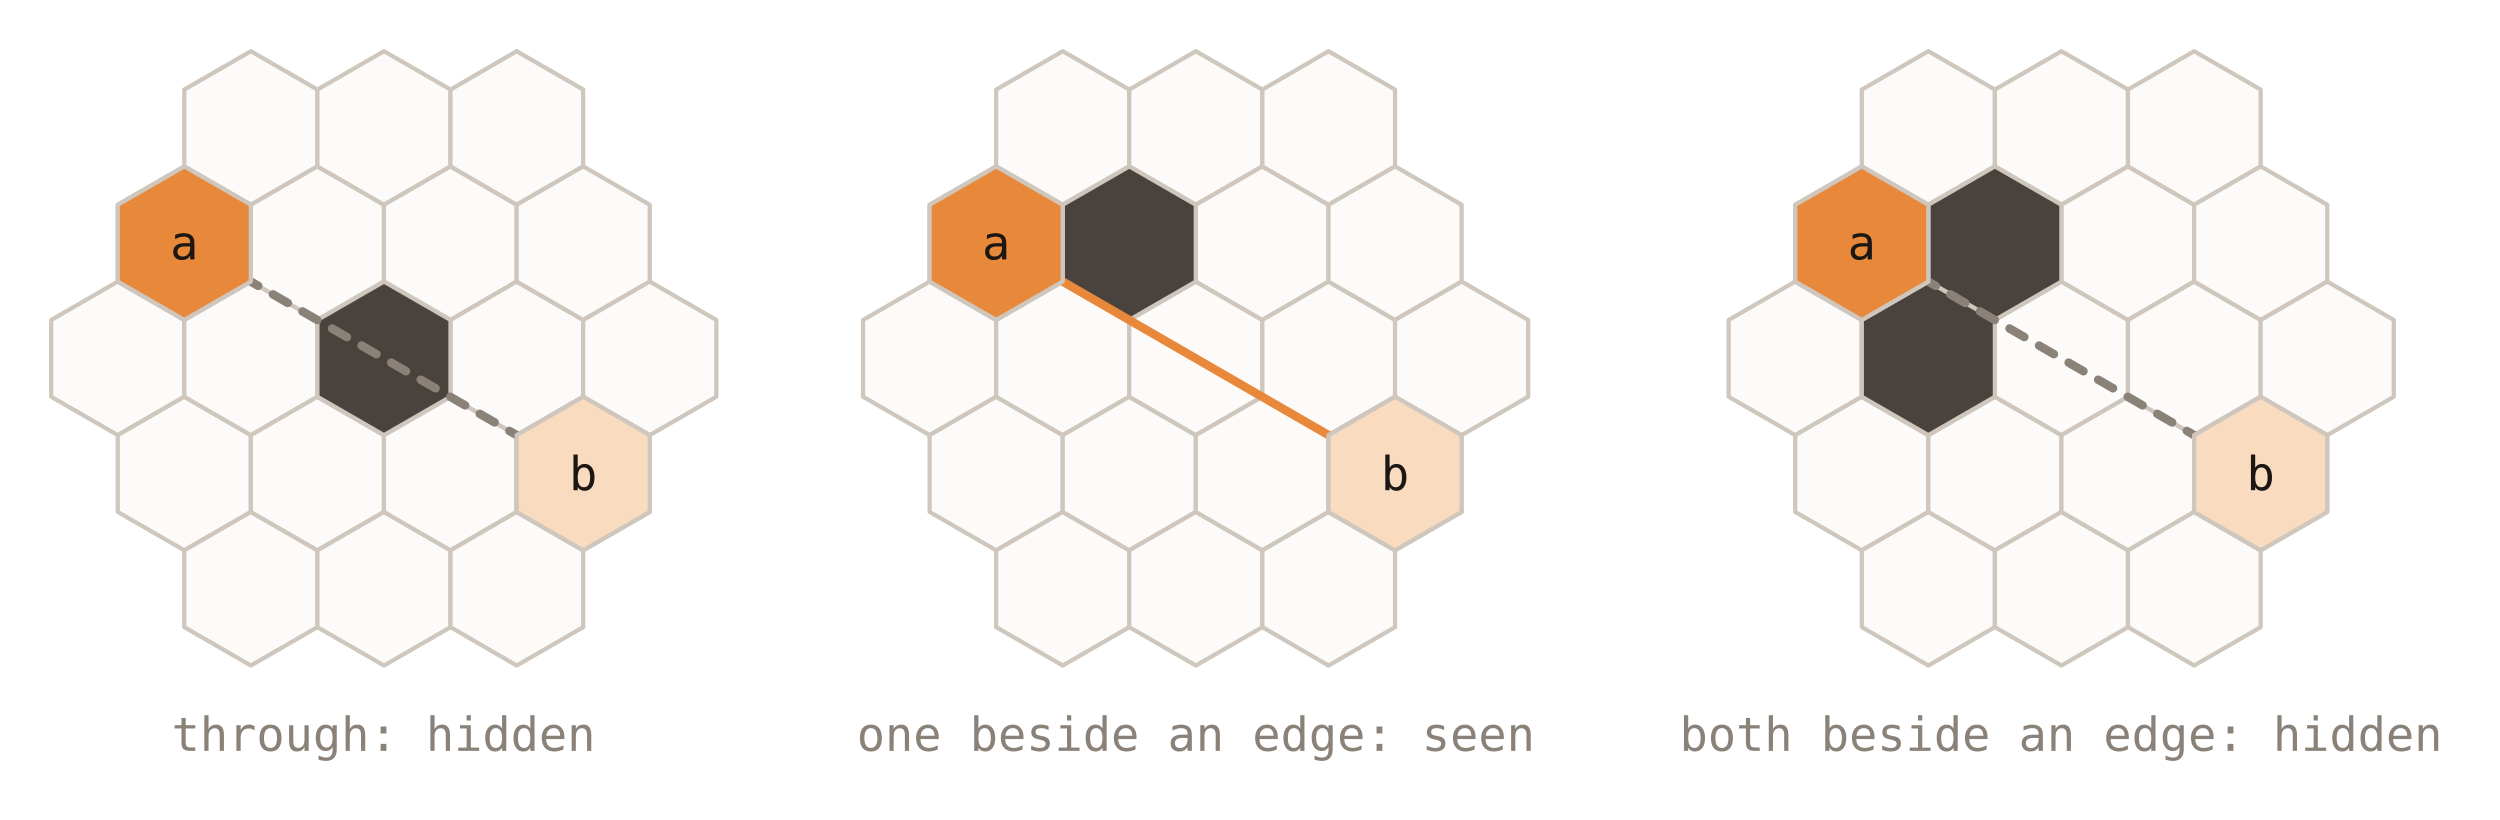
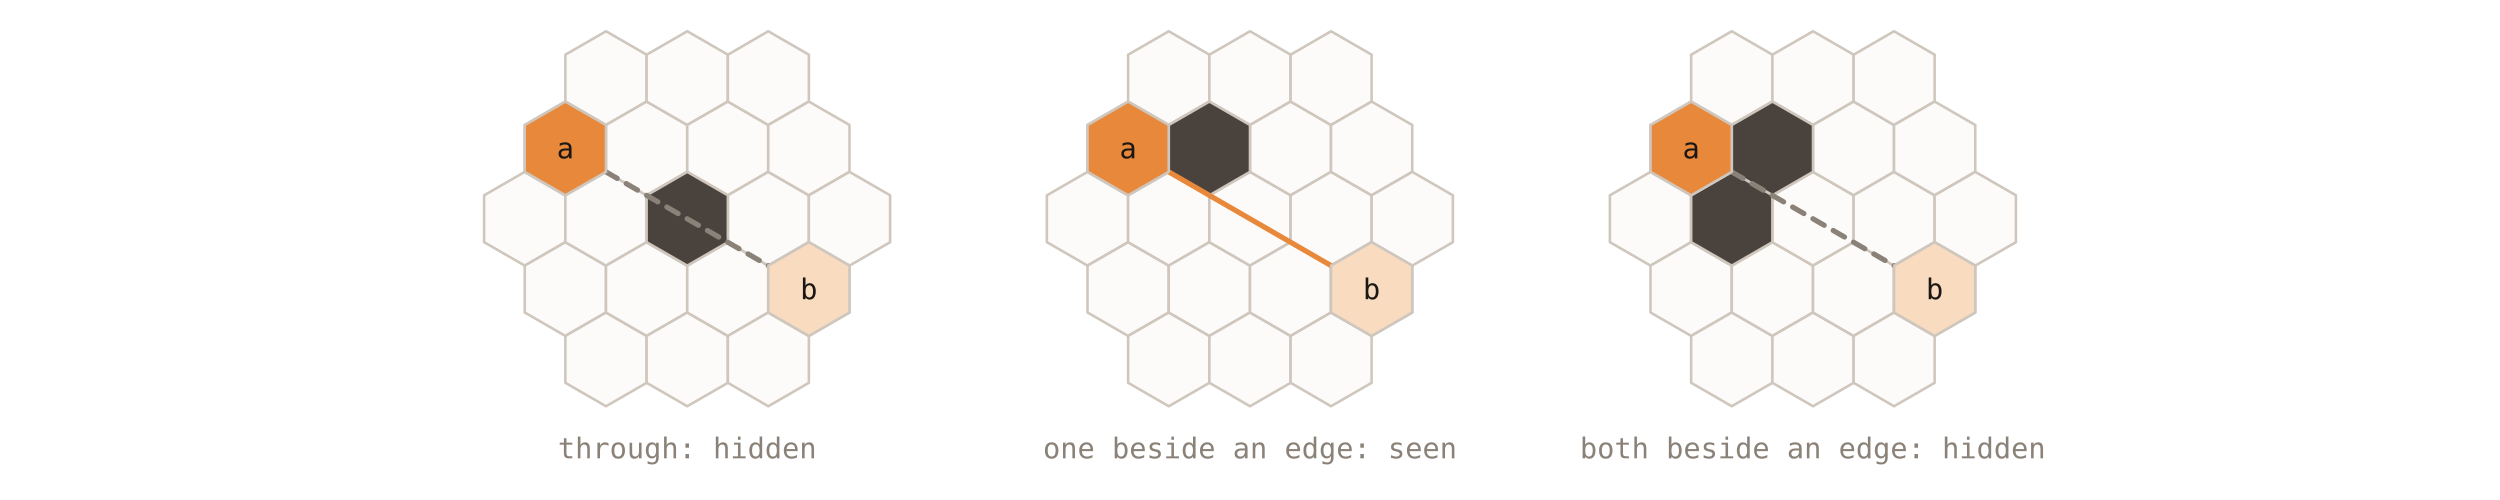
- <svg xmlns="http://www.w3.org/2000/svg" width="586" height="192" viewBox="0 0 586 192" role="img">
-   <g transform="translate(43.2 57.0)">
+ <svg xmlns="http://www.w3.org/2000/svg" width="960" height="192" viewBox="0 0 960 192" role="img">
+   <g transform="translate(217.1 57.0)">
    <polygon points="-15.6,9.0 -0.0,18.0 0.0,36.0 -15.6,45.0 -31.2,36.0 -31.2,18.0" fill="#fdfbf9" stroke="#cfc7be" stroke-width="1" stroke-linejoin="round" />
    <polygon points="-0.0,36.0 15.6,45.0 15.6,63.0 0.0,72.0 -15.6,63.0 -15.6,45.0" fill="#fdfbf9" stroke="#cfc7be" stroke-width="1" stroke-linejoin="round" />
    <polygon points="15.6,63.0 31.2,72.0 31.2,90.0 15.6,99.0 -0.0,90.0 -0.0,72.0" fill="#fdfbf9" stroke="#cfc7be" stroke-width="1" stroke-linejoin="round" />
    <polygon points="-0.0,-18.0 15.6,-9.0 15.6,9.0 0.0,18.0 -15.6,9.0 -15.6,-9.0" fill="#fdfbf9" stroke="#cfc7be" stroke-width="1" stroke-linejoin="round" />
    <polygon points="15.6,9.0 31.2,18.0 31.2,36.0 15.6,45.0 -0.0,36.0 -0.0,18.0" fill="#fdfbf9" stroke="#cfc7be" stroke-width="1" stroke-linejoin="round" />
    <polygon points="31.2,36.0 46.8,45.0 46.8,63.0 31.2,72.0 15.6,63.0 15.6,45.0" fill="#fdfbf9" stroke="#cfc7be" stroke-width="1" stroke-linejoin="round" />
    <polygon points="46.8,63.0 62.4,72.0 62.4,90.0 46.8,99.0 31.2,90.0 31.2,72.0" fill="#fdfbf9" stroke="#cfc7be" stroke-width="1" stroke-linejoin="round" />
    <polygon points="15.6,-45.0 31.2,-36.0 31.2,-18.0 15.6,-9.0 -0.0,-18.0 -0.0,-36.0" fill="#fdfbf9" stroke="#cfc7be" stroke-width="1" stroke-linejoin="round" />
    <polygon points="31.2,-18.0 46.8,-9.0 46.8,9.0 31.2,18.0 15.6,9.0 15.6,-9.0" fill="#fdfbf9" stroke="#cfc7be" stroke-width="1" stroke-linejoin="round" />
    <polygon points="46.8,9.0 62.4,18.0 62.4,36.0 46.8,45.0 31.2,36.0 31.2,18.0" fill="#fdfbf9" stroke="#cfc7be" stroke-width="1" stroke-linejoin="round" />
    <polygon points="62.4,36.0 77.9,45.0 77.9,63.0 62.4,72.0 46.8,63.0 46.8,45.0" fill="#fdfbf9" stroke="#cfc7be" stroke-width="1" stroke-linejoin="round" />
    <polygon points="77.9,63.0 93.5,72.0 93.5,90.0 77.9,99.0 62.4,90.0 62.4,72.0" fill="#fdfbf9" stroke="#cfc7be" stroke-width="1" stroke-linejoin="round" />
    <polygon points="46.8,-45.0 62.4,-36.0 62.4,-18.0 46.8,-9.0 31.2,-18.0 31.2,-36.0" fill="#fdfbf9" stroke="#cfc7be" stroke-width="1" stroke-linejoin="round" />
    <polygon points="62.4,-18.0 77.9,-9.0 77.9,9.0 62.4,18.0 46.8,9.0 46.8,-9.0" fill="#fdfbf9" stroke="#cfc7be" stroke-width="1" stroke-linejoin="round" />
    <polygon points="77.9,9.0 93.5,18.0 93.5,36.0 77.9,45.0 62.4,36.0 62.4,18.0" fill="#fdfbf9" stroke="#cfc7be" stroke-width="1" stroke-linejoin="round" />
    <polygon points="93.5,36.0 109.1,45.0 109.1,63.0 93.5,72.0 77.9,63.0 77.9,45.0" fill="#fdfbf9" stroke="#cfc7be" stroke-width="1" stroke-linejoin="round" />
    <polygon points="77.9,-45.0 93.5,-36.0 93.5,-18.0 77.9,-9.0 62.4,-18.0 62.4,-36.0" fill="#fdfbf9" stroke="#cfc7be" stroke-width="1" stroke-linejoin="round" />
    <polygon points="93.5,-18.0 109.1,-9.0 109.1,9.0 93.5,18.0 77.9,9.0 77.9,-9.0" fill="#fdfbf9" stroke="#cfc7be" stroke-width="1" stroke-linejoin="round" />
    <polygon points="109.1,9.0 124.7,18.0 124.7,36.0 109.1,45.0 93.5,36.0 93.5,18.0" fill="#fdfbf9" stroke="#cfc7be" stroke-width="1" stroke-linejoin="round" />
    <polygon points="46.8,9.0 62.4,18.0 62.4,36.0 46.8,45.0 31.2,36.0 31.2,18.0" fill="#4a433d" stroke="#cfc7be" stroke-width="1" stroke-linejoin="round" />
-     <line x1="0.0" y1="0.0" x2="93.5" y2="54.0" stroke="#8a8178" stroke-width="2" stroke-linecap="round" stroke-dasharray="4 4" />
+     <line x1="0.0" y1="0.0" x2="93.5" y2="54.0" fill="none" stroke="#8a8178" stroke-width="2" stroke-dasharray="5 4" stroke-linecap="round" />
    <polygon points="-0.0,-18.0 15.6,-9.0 15.6,9.0 0.0,18.0 -15.6,9.0 -15.6,-9.0" fill="#e8883a" stroke="#cfc7be" stroke-width="1" stroke-linejoin="round" />
    <polygon points="93.5,36.0 109.1,45.0 109.1,63.0 93.5,72.0 77.9,63.0 77.9,45.0" fill="#f9dcc0" stroke="#cfc7be" stroke-width="1" stroke-linejoin="round" />
-     <text x="0.0" y="3.8" font-family="ui-monospace, SFMono-Regular, Menlo, Consolas, monospace" font-size="11" text-anchor="middle">
-       <tspan fill="#1c1713">a</tspan>
-     </text>
-     <text x="93.5" y="57.9" font-family="ui-monospace, SFMono-Regular, Menlo, Consolas, monospace" font-size="11" text-anchor="middle">
-       <tspan fill="#1c1713">b</tspan>
-     </text>
+     <text x="0.0" y="3.8" font-family="ui-monospace, SFMono-Regular, Menlo, Consolas, monospace" font-size="11" text-anchor="middle" fill="#1c1713">a</text>
+     <text x="93.5" y="57.9" font-family="ui-monospace, SFMono-Regular, Menlo, Consolas, monospace" font-size="11" text-anchor="middle" fill="#1c1713">b</text>
  </g>
-   <text x="89.9" y="176.0" font-family="ui-monospace, SFMono-Regular, Menlo, Consolas, monospace" font-size="11" text-anchor="middle" fill="#8a8178">through: hidden</text>
-   <g transform="translate(233.5 57.0)">
+   <text x="263.9" y="176.0" font-family="ui-monospace, SFMono-Regular, Menlo, Consolas, monospace" font-size="11" text-anchor="middle" fill="#8a8178">through: hidden</text>
+   <g transform="translate(433.2 57.0)">
    <polygon points="-15.6,9.0 -0.0,18.0 0.0,36.0 -15.6,45.0 -31.2,36.0 -31.2,18.0" fill="#fdfbf9" stroke="#cfc7be" stroke-width="1" stroke-linejoin="round" />
    <polygon points="-0.0,36.0 15.6,45.0 15.6,63.0 0.0,72.0 -15.6,63.0 -15.6,45.0" fill="#fdfbf9" stroke="#cfc7be" stroke-width="1" stroke-linejoin="round" />
    <polygon points="15.6,63.0 31.2,72.0 31.2,90.0 15.6,99.0 -0.0,90.0 -0.0,72.0" fill="#fdfbf9" stroke="#cfc7be" stroke-width="1" stroke-linejoin="round" />
    <polygon points="-0.0,-18.0 15.6,-9.0 15.6,9.0 0.0,18.0 -15.6,9.0 -15.6,-9.0" fill="#fdfbf9" stroke="#cfc7be" stroke-width="1" stroke-linejoin="round" />
    <polygon points="15.6,9.0 31.2,18.0 31.2,36.0 15.6,45.0 -0.0,36.0 -0.0,18.0" fill="#fdfbf9" stroke="#cfc7be" stroke-width="1" stroke-linejoin="round" />
    <polygon points="31.2,36.0 46.8,45.0 46.8,63.0 31.2,72.0 15.6,63.0 15.6,45.0" fill="#fdfbf9" stroke="#cfc7be" stroke-width="1" stroke-linejoin="round" />
    <polygon points="46.8,63.0 62.4,72.0 62.4,90.0 46.8,99.0 31.2,90.0 31.2,72.0" fill="#fdfbf9" stroke="#cfc7be" stroke-width="1" stroke-linejoin="round" />
    <polygon points="15.6,-45.0 31.2,-36.0 31.2,-18.0 15.6,-9.0 -0.0,-18.0 -0.0,-36.0" fill="#fdfbf9" stroke="#cfc7be" stroke-width="1" stroke-linejoin="round" />
    <polygon points="31.2,-18.0 46.8,-9.0 46.8,9.0 31.2,18.0 15.6,9.0 15.6,-9.0" fill="#fdfbf9" stroke="#cfc7be" stroke-width="1" stroke-linejoin="round" />
    <polygon points="46.8,9.0 62.4,18.0 62.4,36.0 46.8,45.0 31.2,36.0 31.2,18.0" fill="#fdfbf9" stroke="#cfc7be" stroke-width="1" stroke-linejoin="round" />
    <polygon points="62.4,36.0 77.9,45.0 77.9,63.0 62.4,72.0 46.8,63.0 46.8,45.0" fill="#fdfbf9" stroke="#cfc7be" stroke-width="1" stroke-linejoin="round" />
    <polygon points="77.9,63.0 93.5,72.0 93.5,90.0 77.9,99.0 62.4,90.0 62.4,72.0" fill="#fdfbf9" stroke="#cfc7be" stroke-width="1" stroke-linejoin="round" />
    <polygon points="46.8,-45.0 62.4,-36.0 62.4,-18.0 46.8,-9.0 31.2,-18.0 31.2,-36.0" fill="#fdfbf9" stroke="#cfc7be" stroke-width="1" stroke-linejoin="round" />
    <polygon points="62.4,-18.0 77.9,-9.0 77.9,9.0 62.4,18.0 46.8,9.0 46.8,-9.0" fill="#fdfbf9" stroke="#cfc7be" stroke-width="1" stroke-linejoin="round" />
    <polygon points="77.9,9.0 93.5,18.0 93.5,36.0 77.9,45.0 62.4,36.0 62.4,18.0" fill="#fdfbf9" stroke="#cfc7be" stroke-width="1" stroke-linejoin="round" />
    <polygon points="93.5,36.0 109.1,45.0 109.1,63.0 93.5,72.0 77.9,63.0 77.9,45.0" fill="#fdfbf9" stroke="#cfc7be" stroke-width="1" stroke-linejoin="round" />
    <polygon points="77.9,-45.0 93.5,-36.0 93.5,-18.0 77.9,-9.0 62.4,-18.0 62.4,-36.0" fill="#fdfbf9" stroke="#cfc7be" stroke-width="1" stroke-linejoin="round" />
    <polygon points="93.5,-18.0 109.1,-9.0 109.1,9.0 93.5,18.0 77.9,9.0 77.9,-9.0" fill="#fdfbf9" stroke="#cfc7be" stroke-width="1" stroke-linejoin="round" />
    <polygon points="109.1,9.0 124.7,18.0 124.7,36.0 109.1,45.0 93.5,36.0 93.5,18.0" fill="#fdfbf9" stroke="#cfc7be" stroke-width="1" stroke-linejoin="round" />
    <polygon points="31.2,-18.0 46.8,-9.0 46.8,9.0 31.2,18.0 15.6,9.0 15.6,-9.0" fill="#4a433d" stroke="#cfc7be" stroke-width="1" stroke-linejoin="round" />
-     <line x1="0.0" y1="0.0" x2="93.5" y2="54.0" stroke="#e8883a" stroke-width="2" stroke-linecap="round" />
+     <line x1="0.0" y1="0.0" x2="93.5" y2="54.0" fill="none" stroke="#e8883a" stroke-width="2" stroke-linecap="round" />
    <polygon points="-0.0,-18.0 15.6,-9.0 15.6,9.0 0.0,18.0 -15.6,9.0 -15.6,-9.0" fill="#e8883a" stroke="#cfc7be" stroke-width="1" stroke-linejoin="round" />
    <polygon points="93.5,36.0 109.1,45.0 109.1,63.0 93.5,72.0 77.9,63.0 77.9,45.0" fill="#f9dcc0" stroke="#cfc7be" stroke-width="1" stroke-linejoin="round" />
-     <text x="0.0" y="3.8" font-family="ui-monospace, SFMono-Regular, Menlo, Consolas, monospace" font-size="11" text-anchor="middle">
-       <tspan fill="#1c1713">a</tspan>
-     </text>
-     <text x="93.5" y="57.9" font-family="ui-monospace, SFMono-Regular, Menlo, Consolas, monospace" font-size="11" text-anchor="middle">
-       <tspan fill="#1c1713">b</tspan>
-     </text>
+     <text x="0.0" y="3.8" font-family="ui-monospace, SFMono-Regular, Menlo, Consolas, monospace" font-size="11" text-anchor="middle" fill="#1c1713">a</text>
+     <text x="93.5" y="57.9" font-family="ui-monospace, SFMono-Regular, Menlo, Consolas, monospace" font-size="11" text-anchor="middle" fill="#1c1713">b</text>
  </g>
-   <text x="280.3" y="176.0" font-family="ui-monospace, SFMono-Regular, Menlo, Consolas, monospace" font-size="11" text-anchor="middle" fill="#8a8178">one beside an edge: seen</text>
-   <g transform="translate(436.4 57.0)">
+   <text x="480.0" y="176.0" font-family="ui-monospace, SFMono-Regular, Menlo, Consolas, monospace" font-size="11" text-anchor="middle" fill="#8a8178">one beside an edge: seen</text>
+   <g transform="translate(649.4 57.0)">
    <polygon points="-15.6,9.0 -0.0,18.0 0.0,36.0 -15.6,45.0 -31.2,36.0 -31.2,18.0" fill="#fdfbf9" stroke="#cfc7be" stroke-width="1" stroke-linejoin="round" />
    <polygon points="-0.0,36.0 15.6,45.0 15.6,63.0 0.0,72.0 -15.6,63.0 -15.6,45.0" fill="#fdfbf9" stroke="#cfc7be" stroke-width="1" stroke-linejoin="round" />
    <polygon points="15.6,63.0 31.2,72.0 31.2,90.0 15.6,99.0 -0.0,90.0 -0.0,72.0" fill="#fdfbf9" stroke="#cfc7be" stroke-width="1" stroke-linejoin="round" />
    <polygon points="-0.0,-18.0 15.6,-9.0 15.6,9.0 0.0,18.0 -15.6,9.0 -15.6,-9.0" fill="#fdfbf9" stroke="#cfc7be" stroke-width="1" stroke-linejoin="round" />
    <polygon points="15.6,9.0 31.2,18.0 31.2,36.0 15.6,45.0 -0.0,36.0 -0.0,18.0" fill="#fdfbf9" stroke="#cfc7be" stroke-width="1" stroke-linejoin="round" />
    <polygon points="31.2,36.0 46.8,45.0 46.8,63.0 31.2,72.0 15.6,63.0 15.6,45.0" fill="#fdfbf9" stroke="#cfc7be" stroke-width="1" stroke-linejoin="round" />
    <polygon points="46.8,63.0 62.4,72.0 62.4,90.0 46.8,99.0 31.2,90.0 31.2,72.0" fill="#fdfbf9" stroke="#cfc7be" stroke-width="1" stroke-linejoin="round" />
    <polygon points="15.6,-45.0 31.2,-36.0 31.2,-18.0 15.6,-9.0 -0.0,-18.0 -0.0,-36.0" fill="#fdfbf9" stroke="#cfc7be" stroke-width="1" stroke-linejoin="round" />
    <polygon points="31.2,-18.0 46.8,-9.0 46.8,9.0 31.2,18.0 15.6,9.0 15.6,-9.0" fill="#fdfbf9" stroke="#cfc7be" stroke-width="1" stroke-linejoin="round" />
    <polygon points="46.8,9.0 62.4,18.0 62.4,36.0 46.8,45.0 31.2,36.0 31.2,18.0" fill="#fdfbf9" stroke="#cfc7be" stroke-width="1" stroke-linejoin="round" />
    <polygon points="62.4,36.0 77.9,45.0 77.9,63.0 62.4,72.0 46.8,63.0 46.8,45.0" fill="#fdfbf9" stroke="#cfc7be" stroke-width="1" stroke-linejoin="round" />
    <polygon points="77.9,63.0 93.5,72.0 93.5,90.0 77.9,99.0 62.4,90.0 62.4,72.0" fill="#fdfbf9" stroke="#cfc7be" stroke-width="1" stroke-linejoin="round" />
    <polygon points="46.8,-45.0 62.4,-36.0 62.4,-18.0 46.8,-9.0 31.2,-18.0 31.2,-36.0" fill="#fdfbf9" stroke="#cfc7be" stroke-width="1" stroke-linejoin="round" />
    <polygon points="62.4,-18.0 77.9,-9.0 77.9,9.0 62.4,18.0 46.8,9.0 46.8,-9.0" fill="#fdfbf9" stroke="#cfc7be" stroke-width="1" stroke-linejoin="round" />
    <polygon points="77.9,9.0 93.5,18.0 93.5,36.0 77.9,45.0 62.4,36.0 62.4,18.0" fill="#fdfbf9" stroke="#cfc7be" stroke-width="1" stroke-linejoin="round" />
    <polygon points="93.5,36.0 109.1,45.0 109.1,63.0 93.5,72.0 77.9,63.0 77.9,45.0" fill="#fdfbf9" stroke="#cfc7be" stroke-width="1" stroke-linejoin="round" />
    <polygon points="77.9,-45.0 93.5,-36.0 93.5,-18.0 77.9,-9.0 62.4,-18.0 62.4,-36.0" fill="#fdfbf9" stroke="#cfc7be" stroke-width="1" stroke-linejoin="round" />
    <polygon points="93.5,-18.0 109.1,-9.0 109.1,9.0 93.5,18.0 77.9,9.0 77.9,-9.0" fill="#fdfbf9" stroke="#cfc7be" stroke-width="1" stroke-linejoin="round" />
    <polygon points="109.1,9.0 124.7,18.0 124.7,36.0 109.1,45.0 93.5,36.0 93.5,18.0" fill="#fdfbf9" stroke="#cfc7be" stroke-width="1" stroke-linejoin="round" />
    <polygon points="31.2,-18.0 46.8,-9.0 46.8,9.0 31.2,18.0 15.6,9.0 15.6,-9.0" fill="#4a433d" stroke="#cfc7be" stroke-width="1" stroke-linejoin="round" />
    <polygon points="15.6,9.0 31.2,18.0 31.2,36.0 15.6,45.0 -0.0,36.0 -0.0,18.0" fill="#4a433d" stroke="#cfc7be" stroke-width="1" stroke-linejoin="round" />
-     <line x1="0.0" y1="0.0" x2="93.5" y2="54.0" stroke="#8a8178" stroke-width="2" stroke-linecap="round" stroke-dasharray="4 4" />
+     <line x1="0.0" y1="0.0" x2="93.5" y2="54.0" fill="none" stroke="#8a8178" stroke-width="2" stroke-dasharray="5 4" stroke-linecap="round" />
    <polygon points="-0.0,-18.0 15.6,-9.0 15.6,9.0 0.0,18.0 -15.6,9.0 -15.6,-9.0" fill="#e8883a" stroke="#cfc7be" stroke-width="1" stroke-linejoin="round" />
    <polygon points="93.5,36.0 109.1,45.0 109.1,63.0 93.5,72.0 77.9,63.0 77.9,45.0" fill="#f9dcc0" stroke="#cfc7be" stroke-width="1" stroke-linejoin="round" />
-     <text x="0.0" y="3.8" font-family="ui-monospace, SFMono-Regular, Menlo, Consolas, monospace" font-size="11" text-anchor="middle">
-       <tspan fill="#1c1713">a</tspan>
-     </text>
-     <text x="93.5" y="57.9" font-family="ui-monospace, SFMono-Regular, Menlo, Consolas, monospace" font-size="11" text-anchor="middle">
-       <tspan fill="#1c1713">b</tspan>
-     </text>
+     <text x="0.0" y="3.8" font-family="ui-monospace, SFMono-Regular, Menlo, Consolas, monospace" font-size="11" text-anchor="middle" fill="#1c1713">a</text>
+     <text x="93.5" y="57.9" font-family="ui-monospace, SFMono-Regular, Menlo, Consolas, monospace" font-size="11" text-anchor="middle" fill="#1c1713">b</text>
  </g>
-   <text x="483.1" y="176.0" font-family="ui-monospace, SFMono-Regular, Menlo, Consolas, monospace" font-size="11" text-anchor="middle" fill="#8a8178">both beside an edge: hidden</text>
+   <text x="696.1" y="176.0" font-family="ui-monospace, SFMono-Regular, Menlo, Consolas, monospace" font-size="11" text-anchor="middle" fill="#8a8178">both beside an edge: hidden</text>
</svg>
